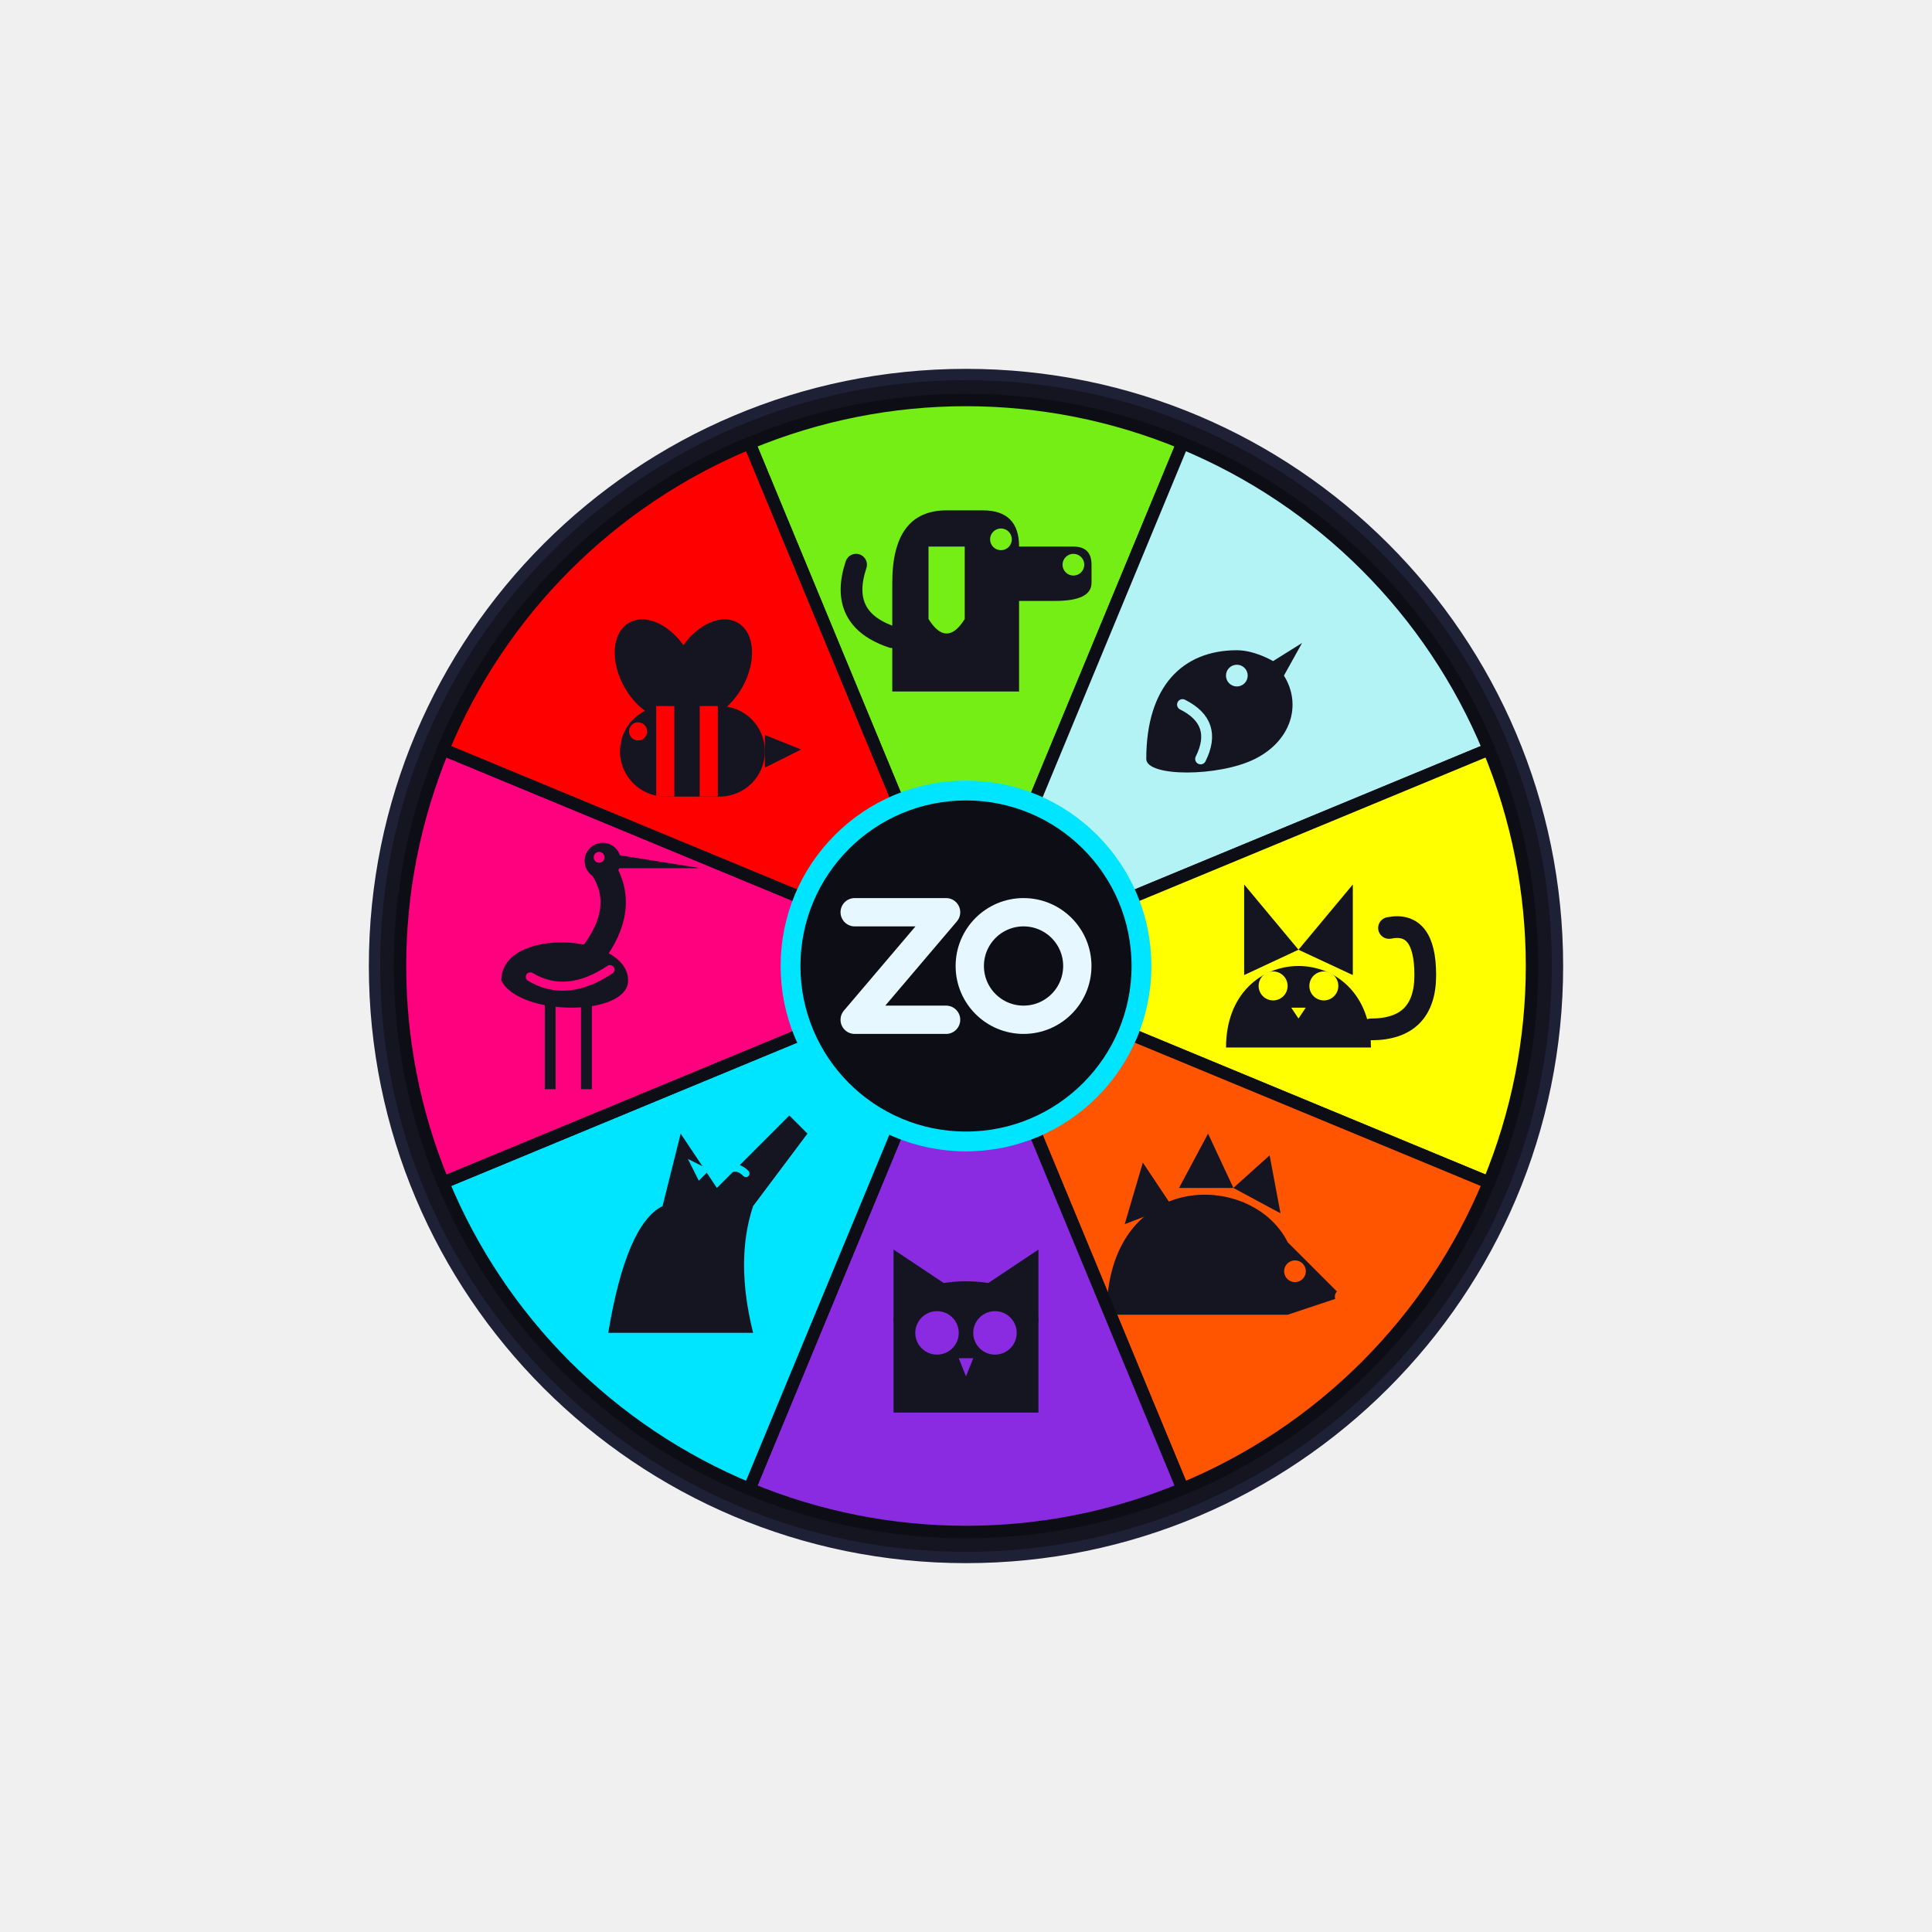
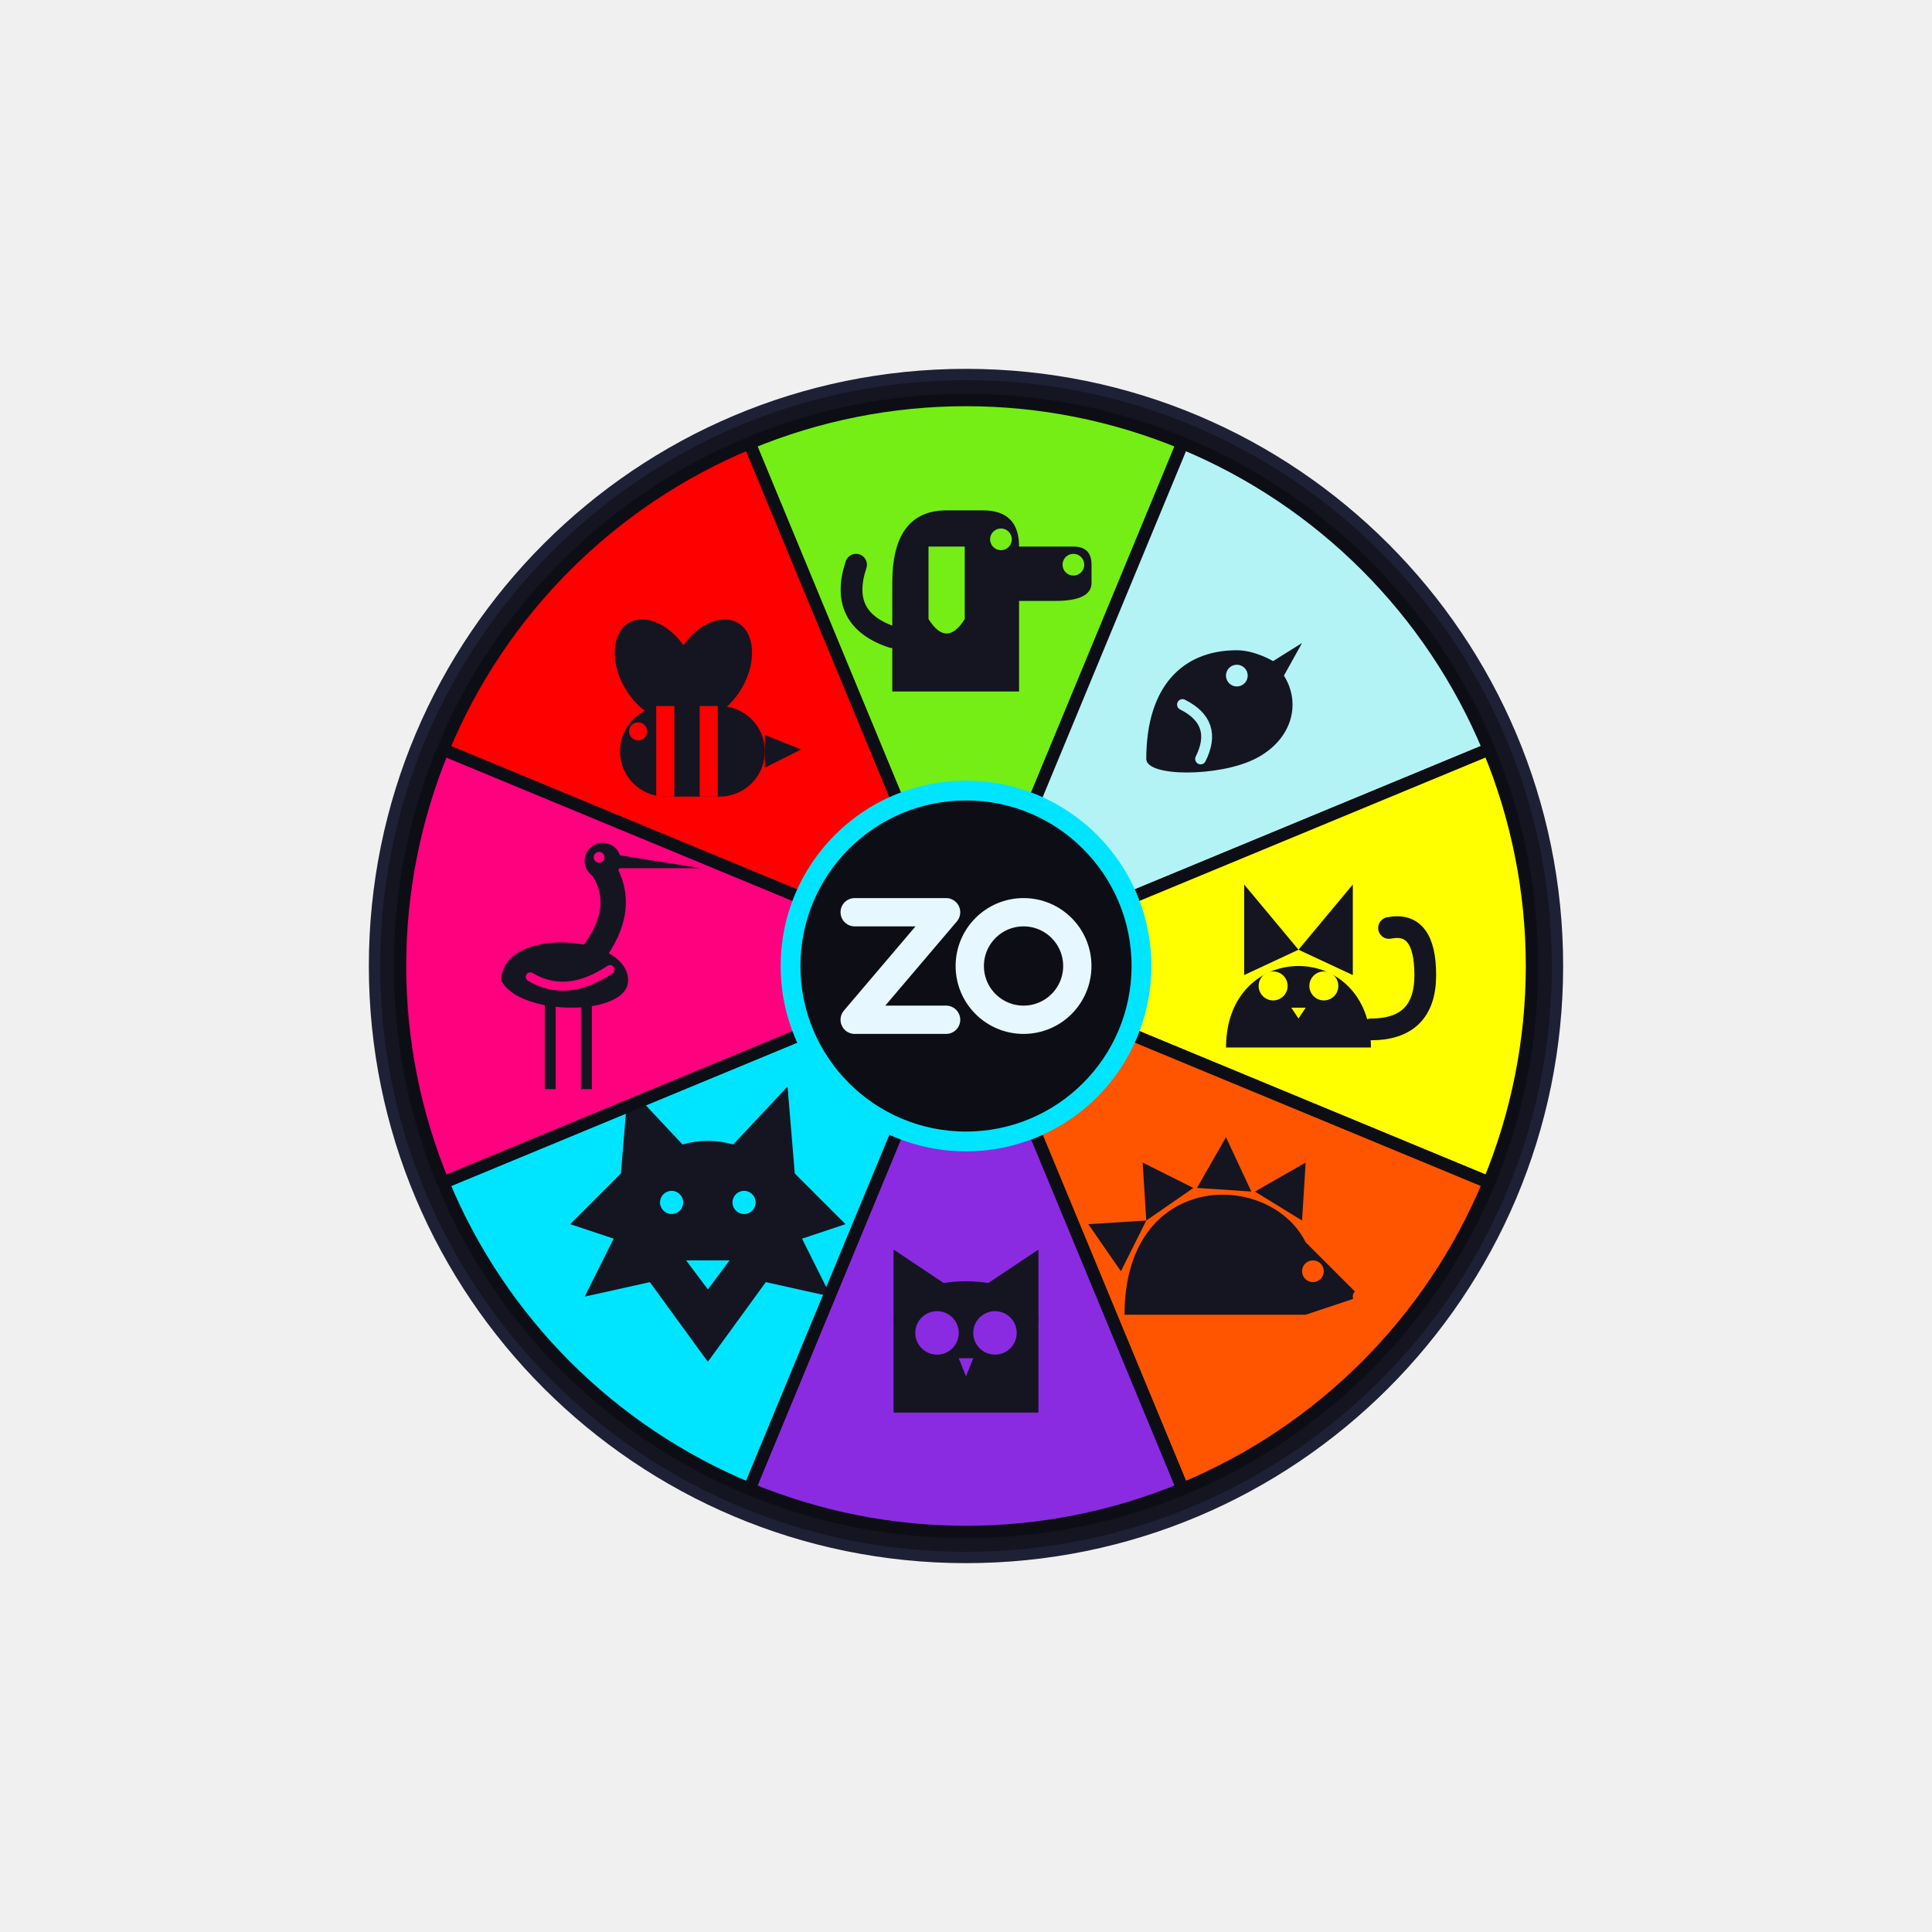
<svg xmlns="http://www.w3.org/2000/svg" viewBox="0 0 1024 1024" width="1024" height="1024">
  <defs>
    <mask id="mA512Diggy" maskUnits="userSpaceOnUse" x="0" y="0" width="1024" height="1024">
      <rect width="1024" height="1024" fill="white" />
      <g transform="translate(512.00 318.50) scale(1.92) translate(-55.35 -55.00)">
        <path d="M 35 80 L 35 50 Q 35 30 50 30 L 60 30 Q 70 30 70 40 L 85 40 Q 90 40 90 45 L 90 50 Q 90 55 80 55 L 70 55 L 70 80 Z" fill="black" />
        <path d="M 35 65 Q 20 60, 25 45" fill="none" stroke="black" stroke-width="6" stroke-linecap="round" />
        <path d="M 45 40 L 45 60 Q 50 68 55 60 L 55 40 Z" fill="white" />
        <circle cx="65" cy="38" r="3" fill="white" />
        <circle cx="85" cy="45" r="3" fill="white" />
      </g>
    </mask>
    <mask id="mA512Leopy" maskUnits="userSpaceOnUse" x="0" y="0" width="1024" height="1024">
      <rect width="1024" height="1024" fill="white" />
      <g transform="translate(648.83 375.17) scale(1.92) translate(-56.50 -50.90)">
        <path d="M35 65 C 35 45, 45 35, 60 35 C 65 35, 70 38, 70 38 L 78 33 L 73 42 C 78 50, 75 60, 65 65 C 55 70, 35 70, 35 65 Z" fill="black" />
        <circle cx="60" cy="42" r="3" fill="white" />
        <path d="M 45 50 Q 55 55 50 65" stroke="white" stroke-width="3" stroke-linecap="round" fill="none" />
      </g>
    </mask>
    <mask id="mA512Monty" maskUnits="userSpaceOnUse" x="0" y="0" width="1024" height="1024">
      <rect width="1024" height="1024" fill="white" />
      <g transform="translate(705.50 512.00) scale(1.92) translate(-59.00 -52.50)">
        <path d="M 30 75 C 30 45, 70 45, 70 75 Z" fill="black" />
        <polygon points="35,55 35,30 50,48" fill="black" />
        <polygon points="65,55 65,30 50,48" fill="black" />
        <path d="M 70 70 Q 85 70, 85 55 Q 85 40, 75 42" fill="none" stroke="black" stroke-width="6" stroke-linecap="round" />
        <circle cx="43" cy="58" r="4" fill="white" />
        <circle cx="57" cy="58" r="4" fill="white" />
        <polygon points="48,64 52,64 50,67" fill="white" />
      </g>
    </mask>
    <mask id="mA512Archy" maskUnits="userSpaceOnUse" x="0" y="0" width="1024" height="1024">
      <rect width="1024" height="1024" fill="white" />
-       <g transform="translate(648.83 648.83) scale(1.92) translate(-52.45 -45.00)">
+       <g transform="translate(648.83 648.83) scale(1.92) translate(-47.50 -45.00)">
        <path d="M 20 70 C 20 30, 60 30, 70 50 L 85 65 L 70 70 Z" fill="black" />
-         <polygon points="25,45 30,28 38,40" fill="black" />
-         <polygon points="40,35 48,20 55,35" fill="black" />
-         <polygon points="55,35 65,26 68,42" fill="black" />
+         <polygon points="19,58 10,45 26,44" fill="black" />
+         <polygon points="26,44 25,28 39,35" fill="black" />
+         <polygon points="40,35 48,21 55,36" fill="black" />
+         <polygon points="56,36 70,28 69,44" fill="black" />
        <circle cx="72" cy="58" r="3" fill="white" />
        <circle cx="85" cy="65" r="2" fill="white" />
      </g>
    </mask>
    <mask id="mA512Hegy" maskUnits="userSpaceOnUse" x="0" y="0" width="1024" height="1024">
      <rect width="1024" height="1024" fill="white" />
      <g transform="translate(512.00 705.50) scale(1.92) translate(-50.00 -47.50)">
        <path d="M30 70 L30 45 C30 30, 70 30, 70 45 L70 70 Z" fill="black" />
        <polygon points="30,45 30,25 45,35" fill="black" />
        <polygon points="70,45 70,25 55,35" fill="black" />
        <circle cx="42" cy="48" r="6" fill="white" />
        <circle cx="58" cy="48" r="6" fill="white" />
        <polygon points="48,55 52,55 50,60" fill="white" />
      </g>
    </mask>
    <mask id="mA512Hobbsy" maskUnits="userSpaceOnUse" x="0" y="0" width="1024" height="1024">
      <rect width="1024" height="1024" fill="white" />
-       <g transform="translate(375.17 648.83) scale(1.92) translate(-57.50 -50.00)">
-         <path d="M 30 80 Q 35 50 45 45 L 50 25 L 60 40 L 80 20 L 85 25 L 70 45 Q 65 60 70 80 Z" fill="black" />
-         <polygon points="52,32 55,38 58,35" fill="white" />
-         <path d="M 62 36 Q 65 33 68 36" fill="none" stroke="white" stroke-width="2" stroke-linecap="round" />
+       <g transform="translate(375.17 648.83) scale(1.92) translate(-50.00 -52.00)">
+         <path d="M 28 14 L 43 30 Q 50 28 57 30 L 72 14 L 74 38 L 88 52 L 76 56 L 84 72 L 66 68 L 50 90 L 34 68 L 16 72 L 24 56 L 12 52 L 26 38 Z" fill="black" />
+         <circle cx="40" cy="46" r="3.2" fill="white" />
+         <circle cx="60" cy="46" r="3.2" fill="white" />
+         <path d="M 44 62 L 56 62 L 50 70 Z" fill="white" />
      </g>
    </mask>
    <mask id="mA512Ary" maskUnits="userSpaceOnUse" x="0" y="0" width="1024" height="1024">
      <rect width="1024" height="1024" fill="white" />
      <g transform="translate(318.50 512.00) scale(1.92) translate(-57.50 -51.00)">
        <path d="M 30 55 C 30 40, 65 42, 65 55 C 65 65, 35 65, 30 55 Z" fill="black" />
        <path d="M 55 48 Q 65 35 58 24" fill="none" stroke="black" stroke-width="7" stroke-linecap="round" />
        <circle cx="58" cy="22" r="5" fill="black" />
        <polygon points="60,20 85,24 60,24" fill="black" />
        <rect x="42" y="60" width="3" height="25" fill="black" />
        <rect x="52" y="60" width="3" height="25" fill="black" />
        <path d="M 38 54 Q 48 60 60 52" fill="none" stroke="white" stroke-width="2.5" stroke-linecap="round" />
        <circle cx="57" cy="21" r="1.5" fill="white" />
      </g>
    </mask>
    <mask id="mA512Mandy" maskUnits="userSpaceOnUse" x="0" y="0" width="1024" height="1024">
      <rect width="1024" height="1024" fill="white" />
      <g transform="translate(375.17 375.17) scale(1.92) translate(-54.25 -45.50)">
        <rect x="30" y="45" width="40" height="25" rx="12.5" fill="black" />
        <polygon points="70,53 80,57 70,62" fill="black" />
        <ellipse cx="40" cy="35" rx="10" ry="15" fill="black" transform="rotate(-30 40 35)" />
        <ellipse cx="55" cy="35" rx="10" ry="15" fill="black" transform="rotate(30 55 35)" />
        <rect x="40" y="45" width="5" height="25" fill="white" />
        <rect x="52" y="45" width="5" height="25" fill="white" />
        <circle cx="35" cy="52" r="2.5" fill="white" />
      </g>
    </mask>
  </defs>
  <circle cx="512.00" cy="512.00" r="313.50" fill="#141521" stroke="#1E2035" stroke-width="6.00" />
  <path d="M512.00 512.00 L397.19 234.84 A300.00 300.00 0 0 1 626.81 234.84 Z" fill="#74EE15" stroke="#0D0E15" stroke-width="6.60" stroke-linejoin="round" mask="url(#mA512Diggy)" />
  <path d="M512.00 512.00 L626.81 234.84 A300.00 300.00 0 0 1 789.16 397.19 Z" fill="#B3F3F6" stroke="#0D0E15" stroke-width="6.60" stroke-linejoin="round" mask="url(#mA512Leopy)" />
  <path d="M512.00 512.00 L789.16 397.19 A300.00 300.00 0 0 1 789.16 626.81 Z" fill="#FFFF00" stroke="#0D0E15" stroke-width="6.60" stroke-linejoin="round" mask="url(#mA512Monty)" />
  <path d="M512.00 512.00 L789.16 626.81 A300.00 300.00 0 0 1 626.81 789.16 Z" fill="#FF5500" stroke="#0D0E15" stroke-width="6.60" stroke-linejoin="round" mask="url(#mA512Archy)" />
  <path d="M512.00 512.00 L626.81 789.16 A300.00 300.00 0 0 1 397.19 789.16 Z" fill="#8A2BE2" stroke="#0D0E15" stroke-width="6.60" stroke-linejoin="round" mask="url(#mA512Hegy)" />
  <path d="M512.00 512.00 L397.19 789.16 A300.00 300.00 0 0 1 234.84 626.81 Z" fill="#00E5FF" stroke="#0D0E15" stroke-width="6.60" stroke-linejoin="round" mask="url(#mA512Hobbsy)" />
  <path d="M512.00 512.00 L234.84 626.81 A300.00 300.00 0 0 1 234.84 397.19 Z" fill="#FF007F" stroke="#0D0E15" stroke-width="6.60" stroke-linejoin="round" mask="url(#mA512Ary)" />
  <path d="M512.00 512.00 L234.84 397.19 A300.00 300.00 0 0 1 397.19 234.84 Z" fill="#FF0000" stroke="#0D0E15" stroke-width="6.60" stroke-linejoin="round" mask="url(#mA512Mandy)" />
  <circle cx="512.00" cy="512.00" r="93.00" fill="#0D0E15" stroke="#00E5FF" stroke-width="10.50" />
  <path d="M453.00 483.50 H501.45 L453.00 540.50 H501.45" fill="none" stroke="#E6F7FF" stroke-width="15.00" stroke-linecap="round" stroke-linejoin="round" />
  <circle cx="542.50" cy="512.00" r="28.50" fill="none" stroke="#E6F7FF" stroke-width="15.00" />
</svg>
